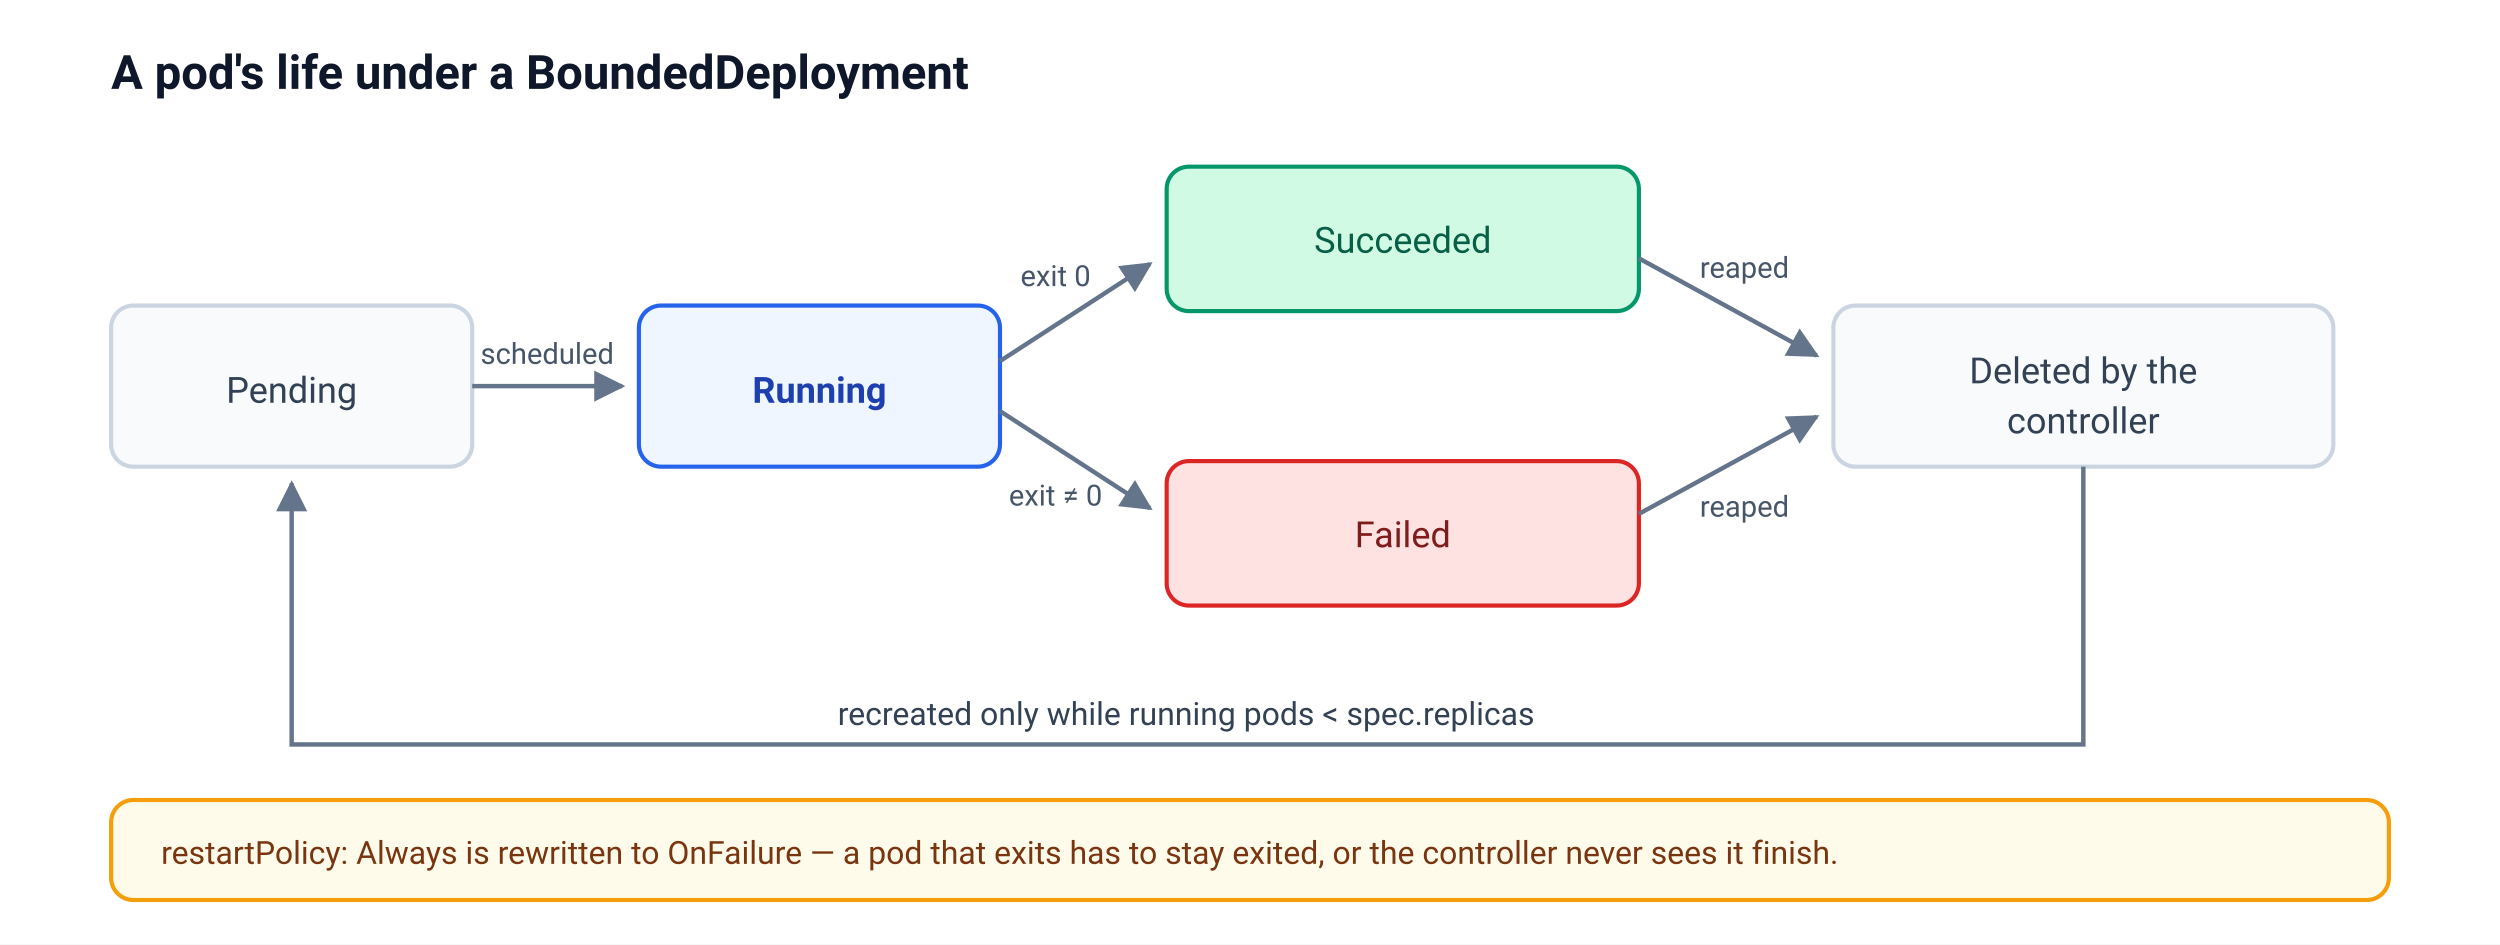
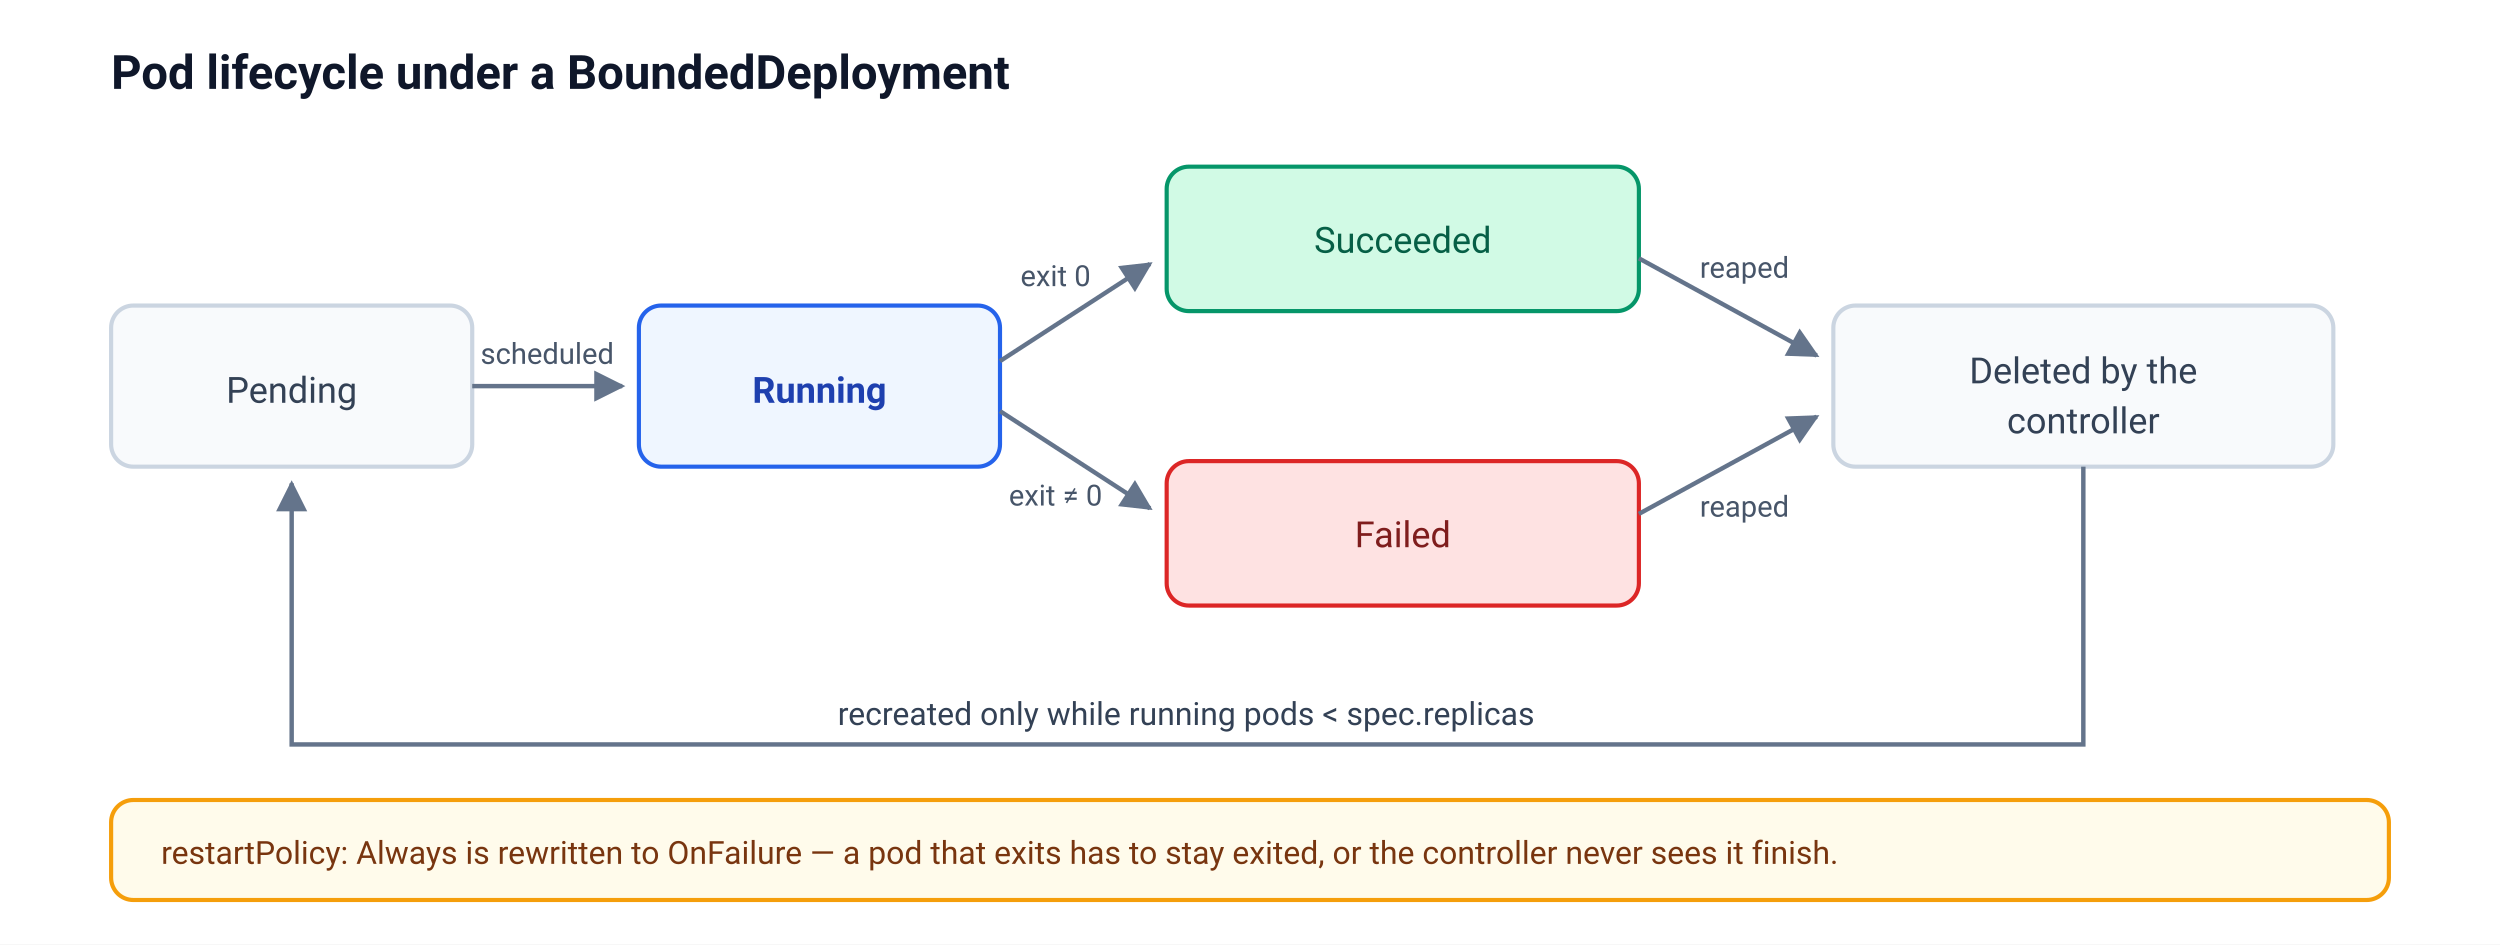
<svg xmlns="http://www.w3.org/2000/svg" viewBox="0 0 900 340" width="900" height="340" role="img" aria-label="Pod state machine. A pod goes from Pending to Running, then either Succeeded on exit zero or Failed on a non-zero exit. Either terminal state is reaped by the controller, and a replacement is created only while the number of running pods is below spec.replicas. A note warns that restartPolicy Always is rewritten to OnFailure.">
  <rect width="900" height="340" fill="#ffffff" />
  <defs>
    <marker id="ar2" viewBox="0 0 10 10" refX="9" refY="5" markerWidth="7" markerHeight="7" orient="auto-start-reverse">
      <path d="M 0 0 L 10 5 L 0 10 z" fill="#64748b" />
    </marker>
  </defs>
  <g font-family="ui-sans-serif, system-ui, -apple-system, 'Segoe UI', Roboto, Helvetica, Arial, sans-serif">
-     <text x="40" y="32" font-size="17" font-weight="700" fill="#0f172a">A pod's life under a BoundedDeployment</text>
+     <text x="40" y="32" font-size="17" font-weight="700" fill="#0f172a">Pod lifecycle under a BoundedDeployment</text>
    <rect x="40" y="110" width="130" height="58" rx="8" fill="#f8fafc" stroke="#cbd5e1" stroke-width="1.5" />
    <text x="105" y="145" font-size="13" fill="#334155" text-anchor="middle">Pending</text>
    <rect x="230" y="110" width="130" height="58" rx="8" fill="#eff6ff" stroke="#2563eb" stroke-width="1.5" />
    <text x="295" y="145" font-size="13" font-weight="700" fill="#1e40af" text-anchor="middle">Running</text>
    <rect x="420" y="60" width="170" height="52" rx="8" fill="#d1fae5" stroke="#059669" stroke-width="1.5" />
    <text x="505" y="91" font-size="13" fill="#065f46" text-anchor="middle">Succeeded</text>
    <rect x="420" y="166" width="170" height="52" rx="8" fill="#fee2e2" stroke="#dc2626" stroke-width="1.5" />
    <text x="505" y="197" font-size="13" fill="#7f1d1d" text-anchor="middle">Failed</text>
    <rect x="660" y="110" width="180" height="58" rx="8" fill="#f8fafc" stroke="#cbd5e1" stroke-width="1.5" />
    <text x="750" y="138" font-size="13" fill="#334155" text-anchor="middle">Deleted by the</text>
    <text x="750" y="156" font-size="13" fill="#334155" text-anchor="middle">controller</text>
    <g stroke="#64748b" stroke-width="1.6" fill="none" marker-end="url(#ar2)">
      <line x1="170" y1="139" x2="224" y2="139" />
      <line x1="360" y1="130" x2="414" y2="95" />
      <line x1="360" y1="148" x2="414" y2="183" />
      <line x1="590" y1="93" x2="654" y2="128" />
      <line x1="590" y1="185" x2="654" y2="150" />
      <path d="M 750 168 L 750 268 L 105 268 L 105 174" />
    </g>
    <g font-size="10.5" fill="#475569" text-anchor="middle">
      <text x="197" y="131">scheduled</text>
      <text x="380" y="103">exit 0</text>
      <text x="380" y="182">exit ≠ 0</text>
      <text x="628" y="100">reaped</text>
      <text x="628" y="186">reaped</text>
      <text x="427" y="261" font-size="11.5" fill="#334155">recreated only while running pods &lt; spec.replicas</text>
    </g>
    <rect x="40" y="288" width="820" height="36" rx="8" fill="#fffbeb" stroke="#f59e0b" stroke-width="1.5" />
    <text x="58" y="311" font-size="11.5" fill="#78350f">restartPolicy: Always is rewritten to OnFailure — a pod that exits has to stay exited, or the controller never sees it finish.</text>
  </g>
</svg>
